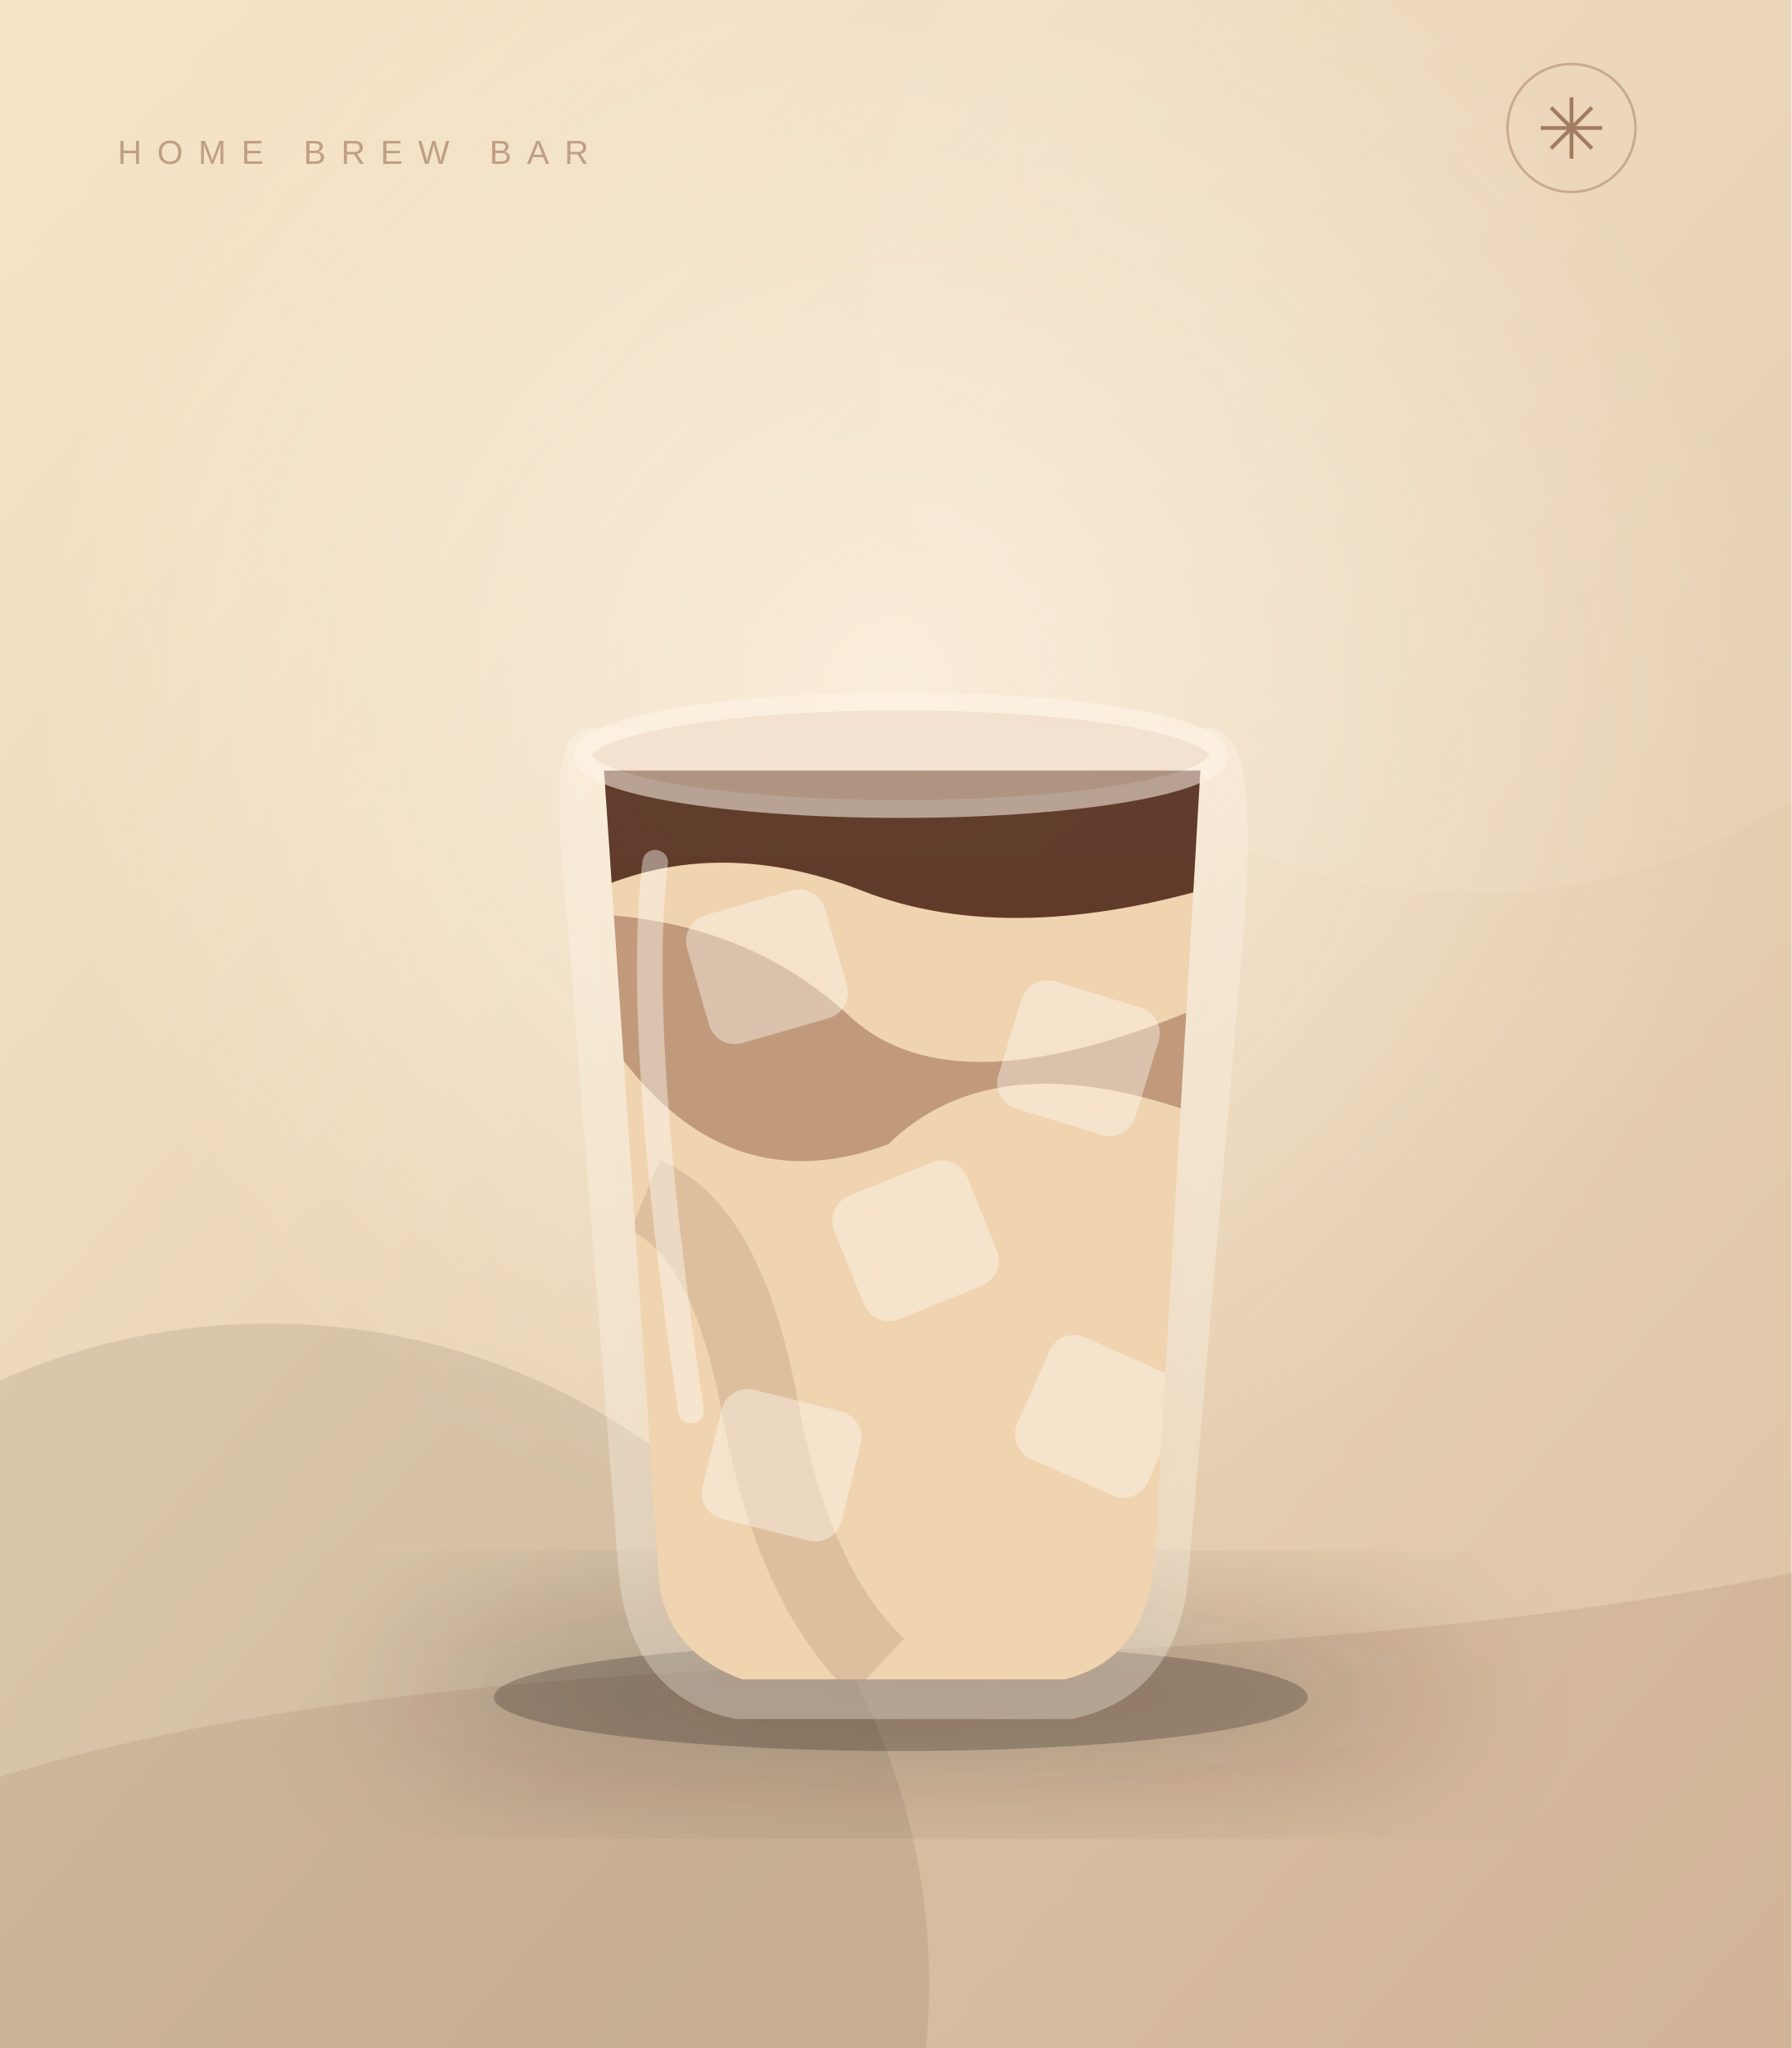
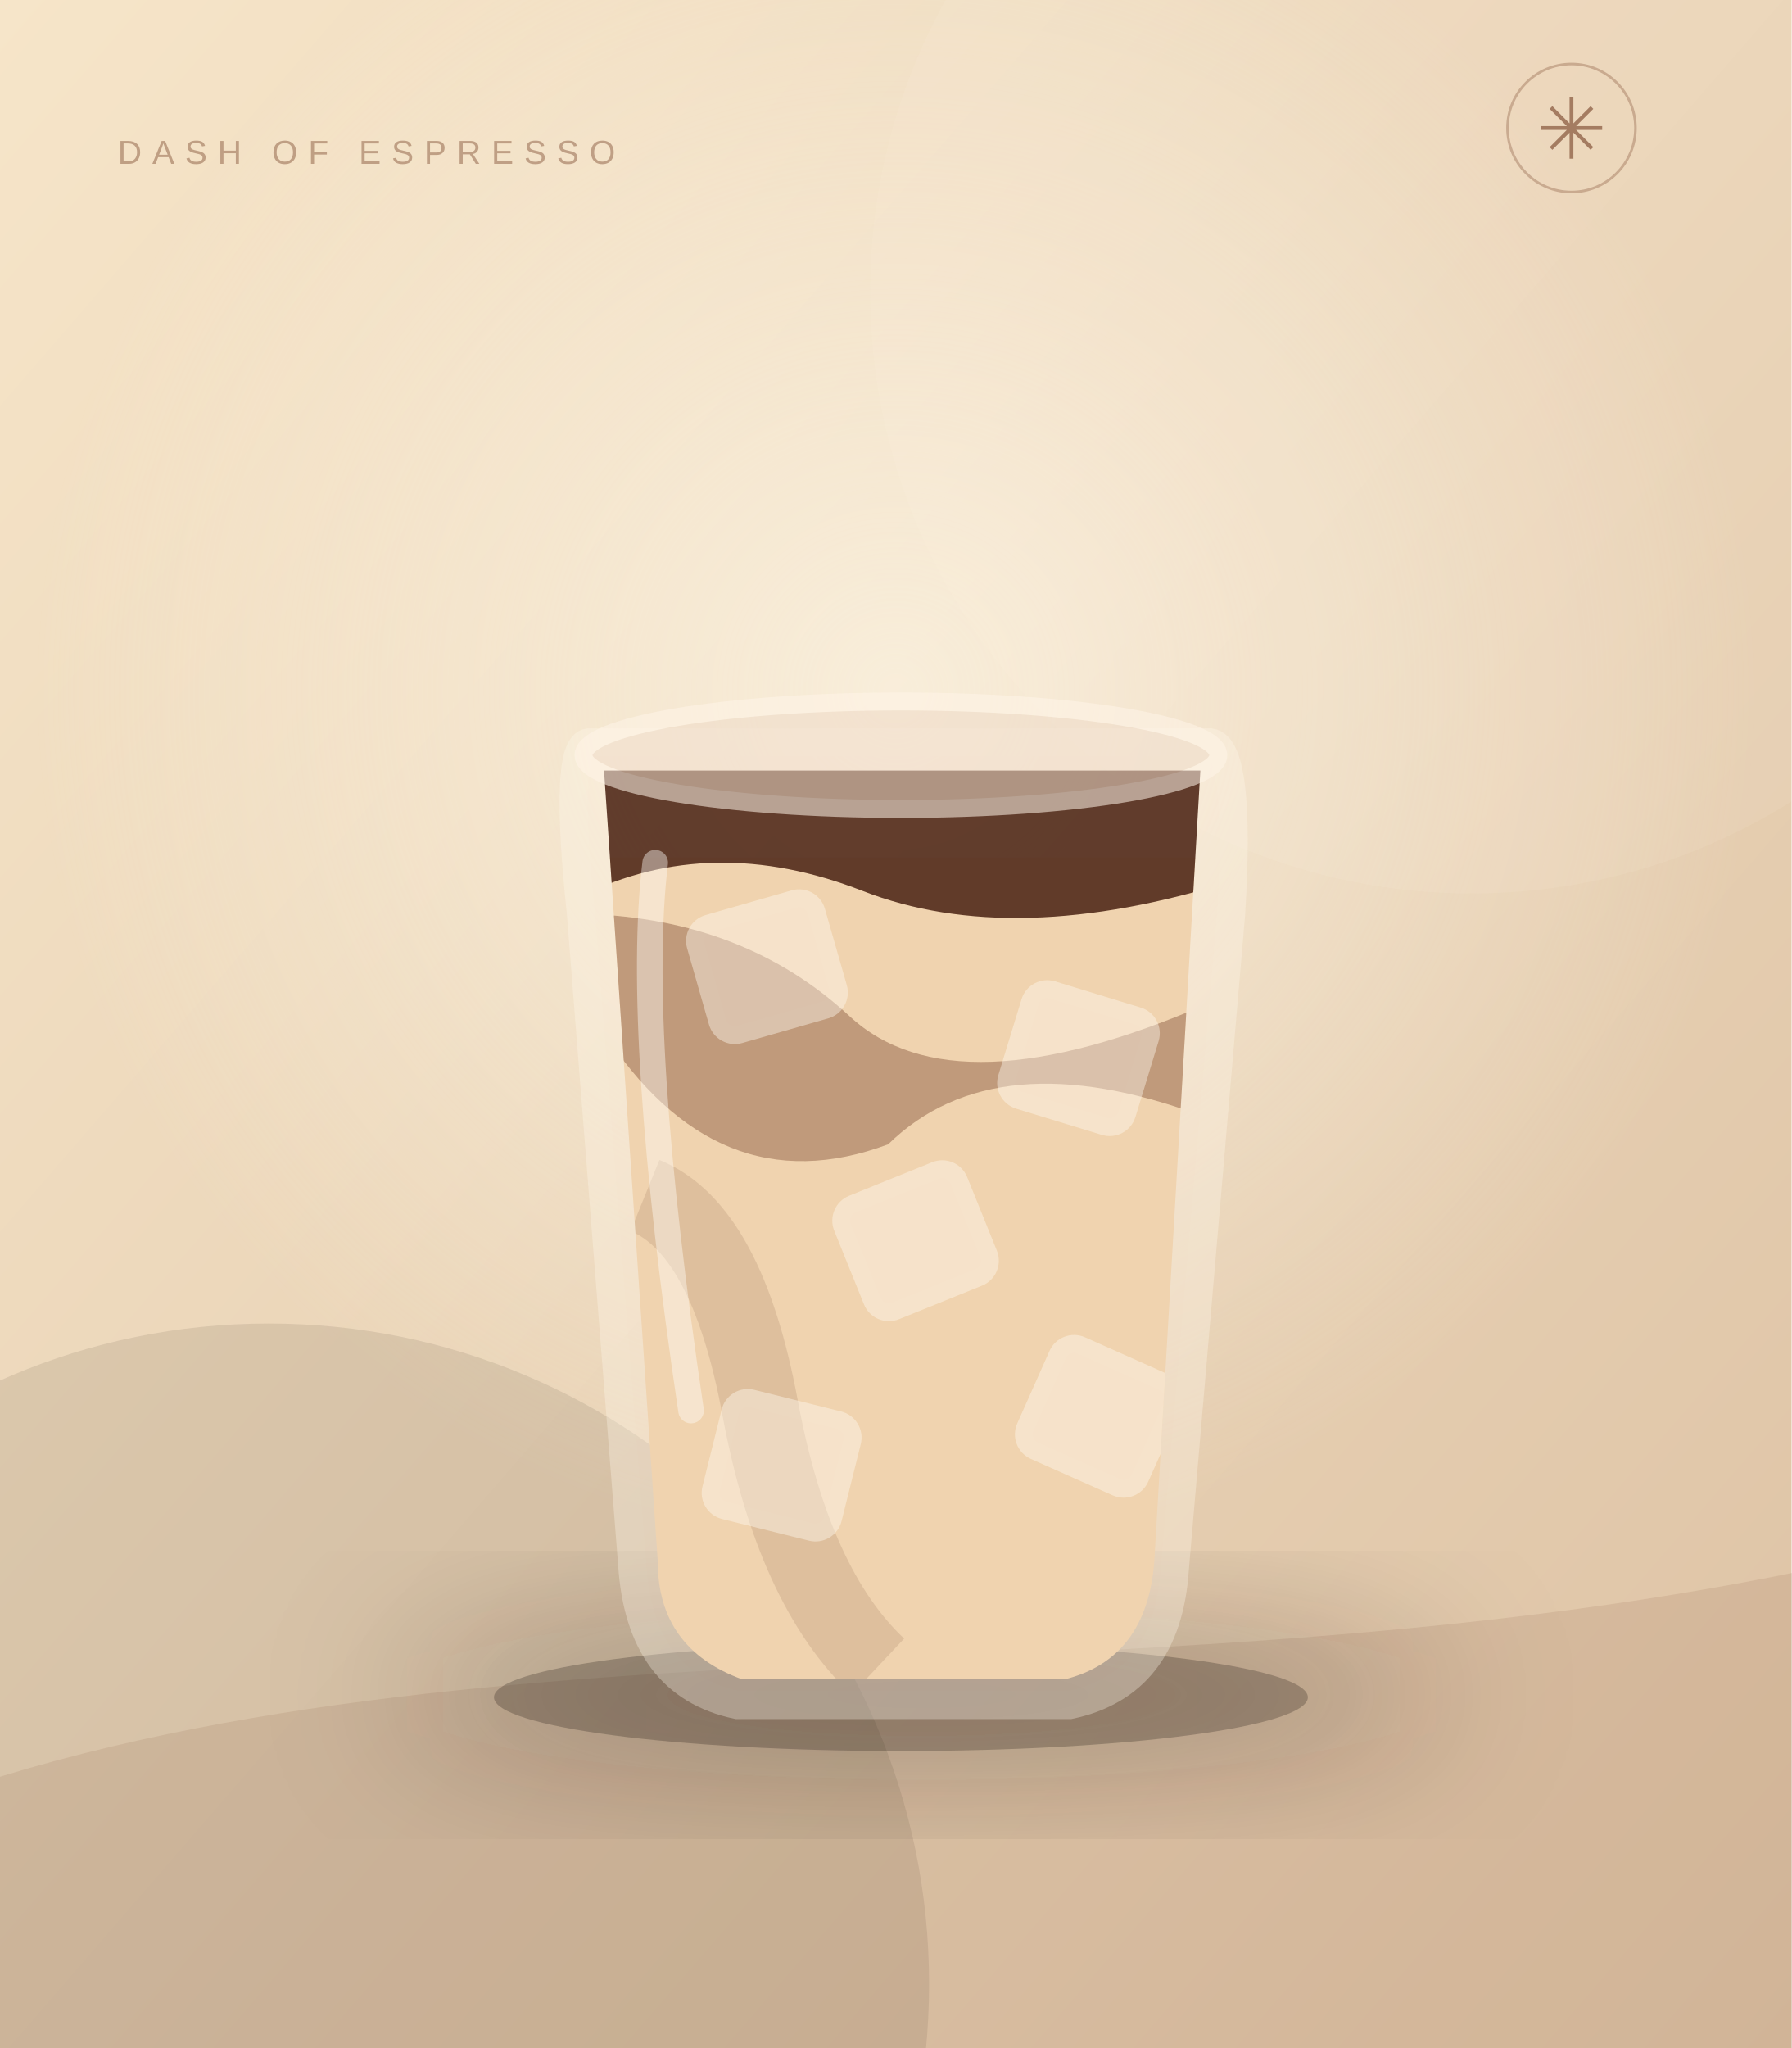
<svg xmlns="http://www.w3.org/2000/svg" width="700" height="800" viewBox="0 0 700 800" role="img" aria-label="Stylized coffee drink illustration">
  <defs>
    <linearGradient id="bg" x2="1" y2="1">
      <stop stop-color="#f6e5c9" />
      <stop offset="1" stop-color="#ddc2a4" />
    </linearGradient>
    <radialGradient id="glow">
      <stop stop-color="#fff9ea" stop-opacity=".67" />
      <stop offset="1" stop-color="#fff9ea" stop-opacity="0" />
    </radialGradient>
    <filter id="shade" x="-35%" y="-35%" width="170%" height="170%">
      <feGaussianBlur stdDeviation="30" />
    </filter>
  </defs>
  <rect width="700" height="800" fill="url(#bg)" />
  <circle cx="350" cy="270" r="337" fill="url(#glow)" />
  <circle cx="575" cy="114" r="235" fill="#fff7e5" opacity=".085" />
  <circle cx="105" cy="775" r="258" fill="#1f110f" opacity=".095" />
  <path d="M-30 704 C189 625 461 670 730 608 L730 810 L-30 810Z" fill="#86553b" opacity=".13" />
  <ellipse cx="360" cy="662" rx="206" ry="33" fill="#160c08" opacity=".24" filter="url(#shade)" />
  <ellipse cx="352" cy="663" rx="159" ry="21" fill="#160e0a" opacity=".24" />
  <path d="M230 290 Q220 291 227 357 L247 611 Q250 658 288 666 L418 666 Q456 658 459 613 L481 357 Q485 292 473 290Z" fill="#fff6e8" opacity=".32" stroke="#fff9ec" stroke-width="11" />
  <clipPath id="fillclip">
    <path d="M236 301 L469 301 L451 610 Q448 648 416 656 L290 656 Q257 644 257 610Z" />
  </clipPath>
  <g clip-path="url(#fillclip)">
    <rect x="230" y="335" width="250" height="333" fill="#f0d3af" />
    <path d="M227 350 Q278 325 337 348 T482 344 L484 278 L223 278Z" fill="#552e1d" opacity=".92" />
    <path d="M229 357 Q291 359 332 397 T472 392 L470 436 Q389 406 347 447 Q280 472 235 402Z" fill="#86553b" opacity=".45" />
    <path d="M252 467 Q284 480 297 550 T343 651" fill="none" stroke="#552e1d" stroke-width="30" opacity=".12" />
    <g opacity=".42" stroke="#fffbf1" stroke-width="7">
      <rect x="275" y="355" width="49" height="45" rx="7" fill="#fff7ee" transform="rotate(-16 300 377)" />
      <rect x="397" y="391" width="49" height="45" rx="7" fill="#fff7ee" transform="rotate(17 422 413)" />
      <rect x="333" y="462" width="49" height="45" rx="7" fill="#fff7ee" transform="rotate(-22 358 484)" />
      <rect x="405" y="531" width="49" height="45" rx="7" fill="#fff7ee" transform="rotate(24 430 553)" />
      <rect x="281" y="550" width="49" height="45" rx="7" fill="#fff7ee" transform="rotate(14 306 572)" />
    </g>
  </g>
  <path d="M256 337 Q248 403 270 551" fill="none" stroke="#fffdf7" stroke-width="10" stroke-linecap="round" opacity=".42" />
  <ellipse cx="352" cy="295" rx="124" ry="21" fill="#eedbc8" opacity=".55" stroke="#fff4e8" stroke-width="7" />
-   <text x="46" y="64" font-size="13" font-family="Arial,sans-serif" letter-spacing="6" fill="#86553b" opacity=".48">HOME BREW BAR</text>
+   <text x="46" y="64" font-size="13" font-family="Arial,sans-serif" letter-spacing="4.1" fill="#86553b" opacity=".48">DASH OF ESPRESSO</text>
  <g transform="translate(614 50)">
    <circle r="25" fill="none" stroke="#86553b" opacity=".35" />
    <path d="M-12 0 H12 M0 -12 V12 M-8 -8 L8 8 M-8 8 L8 -8" stroke="#86553b" stroke-width="1.5" opacity=".7" />
  </g>
</svg>
